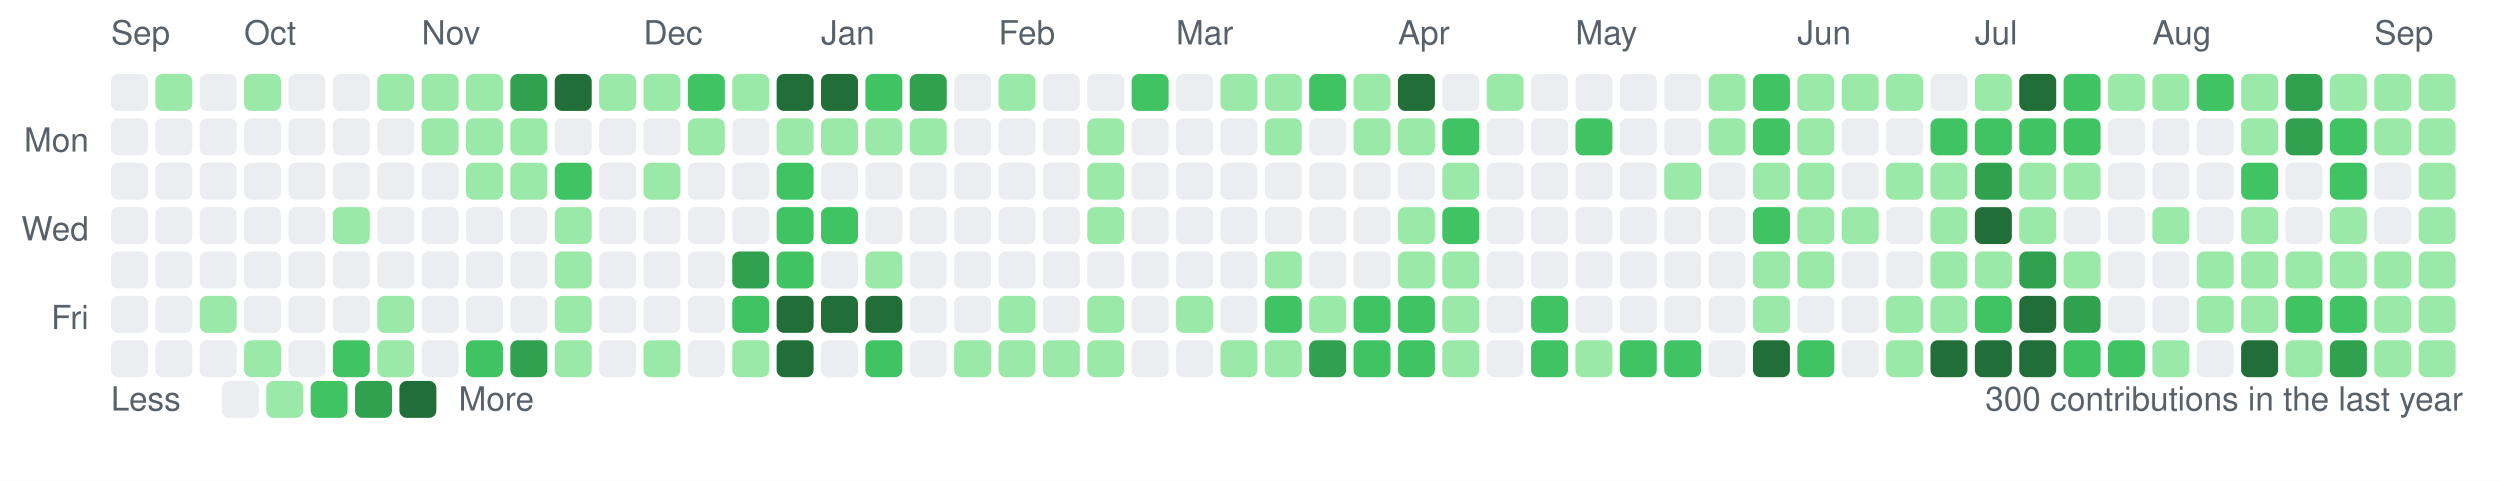
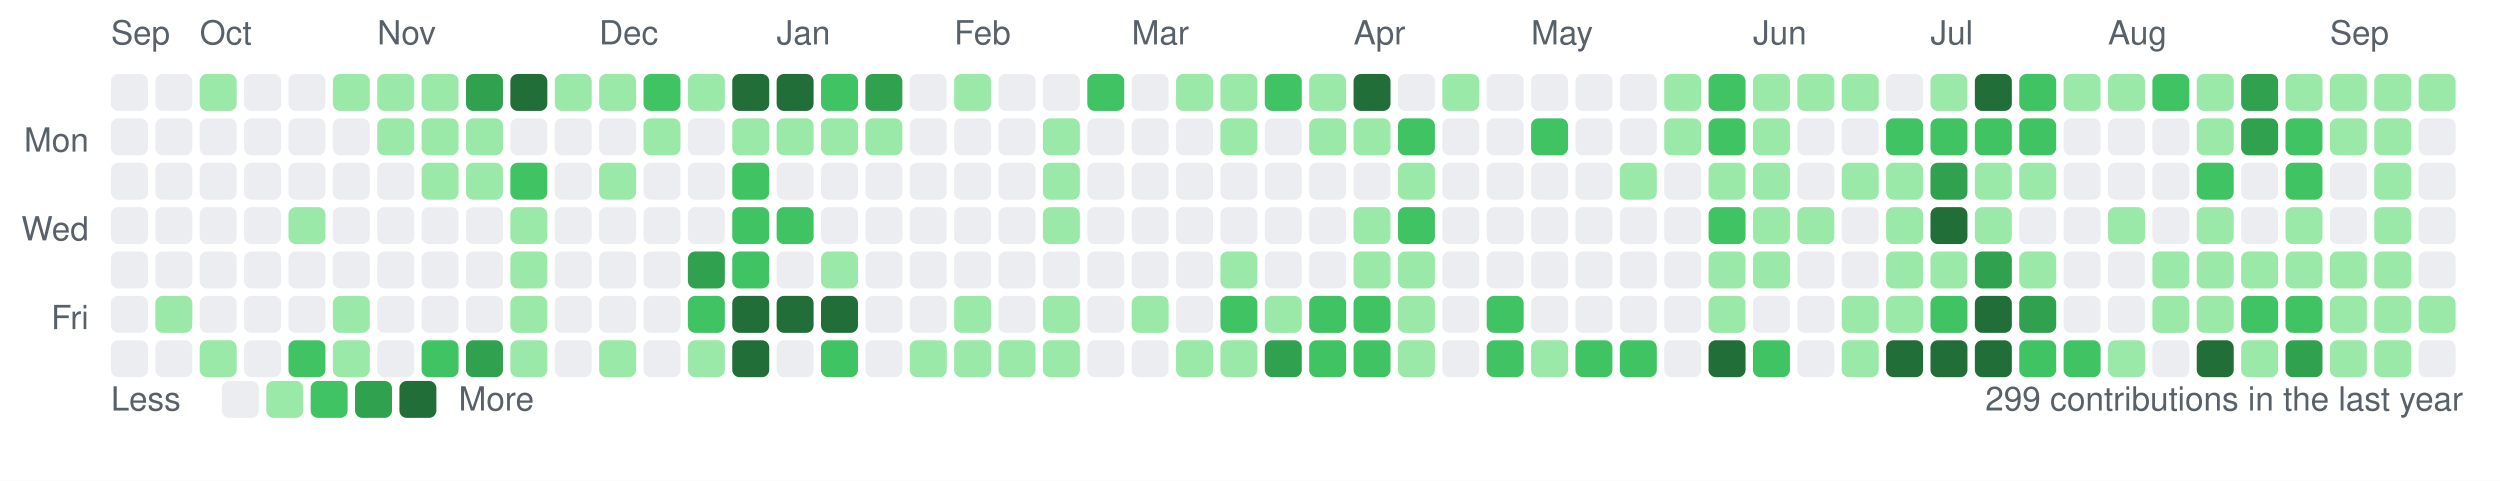
<svg xmlns="http://www.w3.org/2000/svg" width="676" height="130" viewBox="0 0 676 130" role="img" aria-label="cgycorey contribution graph">
  <rect width="676" height="130" fill="#ffffff" />
  <text x="24" y="41" font-size="9" text-anchor="end" fill="#586069" font-family="-apple-system,BlinkMacSystemFont,Segoe UI,Helvetica,Arial,sans-serif">Mon</text>
  <text x="24" y="65" font-size="9" text-anchor="end" fill="#586069" font-family="-apple-system,BlinkMacSystemFont,Segoe UI,Helvetica,Arial,sans-serif">Wed</text>
  <text x="24" y="89" font-size="9" text-anchor="end" fill="#586069" font-family="-apple-system,BlinkMacSystemFont,Segoe UI,Helvetica,Arial,sans-serif">Fri</text>
  <rect x="30" y="20" width="10" height="10" rx="2" fill="#ebedf0" />
  <rect x="30" y="32" width="10" height="10" rx="2" fill="#ebedf0" />
  <rect x="30" y="44" width="10" height="10" rx="2" fill="#ebedf0" />
  <rect x="30" y="56" width="10" height="10" rx="2" fill="#ebedf0" />
  <rect x="30" y="68" width="10" height="10" rx="2" fill="#ebedf0" />
  <rect x="30" y="80" width="10" height="10" rx="2" fill="#ebedf0" />
  <rect x="30" y="92" width="10" height="10" rx="2" fill="#ebedf0" />
-   <rect x="42" y="20" width="10" height="10" rx="2" fill="#9be9a8" />
+   <rect x="42" y="20" width="10" height="10" rx="2" fill="#ebedf0" />
  <rect x="42" y="32" width="10" height="10" rx="2" fill="#ebedf0" />
  <rect x="42" y="44" width="10" height="10" rx="2" fill="#ebedf0" />
  <rect x="42" y="56" width="10" height="10" rx="2" fill="#ebedf0" />
  <rect x="42" y="68" width="10" height="10" rx="2" fill="#ebedf0" />
-   <rect x="42" y="80" width="10" height="10" rx="2" fill="#ebedf0" />
+   <rect x="42" y="80" width="10" height="10" rx="2" fill="#9be9a8" />
  <rect x="42" y="92" width="10" height="10" rx="2" fill="#ebedf0" />
-   <rect x="54" y="20" width="10" height="10" rx="2" fill="#ebedf0" />
+   <rect x="54" y="20" width="10" height="10" rx="2" fill="#9be9a8" />
  <rect x="54" y="32" width="10" height="10" rx="2" fill="#ebedf0" />
  <rect x="54" y="44" width="10" height="10" rx="2" fill="#ebedf0" />
  <rect x="54" y="56" width="10" height="10" rx="2" fill="#ebedf0" />
  <rect x="54" y="68" width="10" height="10" rx="2" fill="#ebedf0" />
-   <rect x="54" y="80" width="10" height="10" rx="2" fill="#9be9a8" />
-   <rect x="54" y="92" width="10" height="10" rx="2" fill="#ebedf0" />
-   <rect x="66" y="20" width="10" height="10" rx="2" fill="#9be9a8" />
+   <rect x="54" y="80" width="10" height="10" rx="2" fill="#ebedf0" />
+   <rect x="54" y="92" width="10" height="10" rx="2" fill="#9be9a8" />
+   <rect x="66" y="20" width="10" height="10" rx="2" fill="#ebedf0" />
  <rect x="66" y="32" width="10" height="10" rx="2" fill="#ebedf0" />
  <rect x="66" y="44" width="10" height="10" rx="2" fill="#ebedf0" />
  <rect x="66" y="56" width="10" height="10" rx="2" fill="#ebedf0" />
  <rect x="66" y="68" width="10" height="10" rx="2" fill="#ebedf0" />
  <rect x="66" y="80" width="10" height="10" rx="2" fill="#ebedf0" />
-   <rect x="66" y="92" width="10" height="10" rx="2" fill="#9be9a8" />
+   <rect x="66" y="92" width="10" height="10" rx="2" fill="#ebedf0" />
  <rect x="78" y="20" width="10" height="10" rx="2" fill="#ebedf0" />
  <rect x="78" y="32" width="10" height="10" rx="2" fill="#ebedf0" />
  <rect x="78" y="44" width="10" height="10" rx="2" fill="#ebedf0" />
-   <rect x="78" y="56" width="10" height="10" rx="2" fill="#ebedf0" />
+   <rect x="78" y="56" width="10" height="10" rx="2" fill="#9be9a8" />
  <rect x="78" y="68" width="10" height="10" rx="2" fill="#ebedf0" />
  <rect x="78" y="80" width="10" height="10" rx="2" fill="#ebedf0" />
-   <rect x="78" y="92" width="10" height="10" rx="2" fill="#ebedf0" />
-   <rect x="90" y="20" width="10" height="10" rx="2" fill="#ebedf0" />
+   <rect x="78" y="92" width="10" height="10" rx="2" fill="#40c463" />
+   <rect x="90" y="20" width="10" height="10" rx="2" fill="#9be9a8" />
  <rect x="90" y="32" width="10" height="10" rx="2" fill="#ebedf0" />
  <rect x="90" y="44" width="10" height="10" rx="2" fill="#ebedf0" />
-   <rect x="90" y="56" width="10" height="10" rx="2" fill="#9be9a8" />
+   <rect x="90" y="56" width="10" height="10" rx="2" fill="#ebedf0" />
  <rect x="90" y="68" width="10" height="10" rx="2" fill="#ebedf0" />
-   <rect x="90" y="80" width="10" height="10" rx="2" fill="#ebedf0" />
-   <rect x="90" y="92" width="10" height="10" rx="2" fill="#40c463" />
+   <rect x="90" y="80" width="10" height="10" rx="2" fill="#9be9a8" />
+   <rect x="90" y="92" width="10" height="10" rx="2" fill="#9be9a8" />
  <rect x="102" y="20" width="10" height="10" rx="2" fill="#9be9a8" />
-   <rect x="102" y="32" width="10" height="10" rx="2" fill="#ebedf0" />
+   <rect x="102" y="32" width="10" height="10" rx="2" fill="#9be9a8" />
  <rect x="102" y="44" width="10" height="10" rx="2" fill="#ebedf0" />
  <rect x="102" y="56" width="10" height="10" rx="2" fill="#ebedf0" />
  <rect x="102" y="68" width="10" height="10" rx="2" fill="#ebedf0" />
-   <rect x="102" y="80" width="10" height="10" rx="2" fill="#9be9a8" />
-   <rect x="102" y="92" width="10" height="10" rx="2" fill="#9be9a8" />
+   <rect x="102" y="80" width="10" height="10" rx="2" fill="#ebedf0" />
+   <rect x="102" y="92" width="10" height="10" rx="2" fill="#ebedf0" />
  <rect x="114" y="20" width="10" height="10" rx="2" fill="#9be9a8" />
  <rect x="114" y="32" width="10" height="10" rx="2" fill="#9be9a8" />
-   <rect x="114" y="44" width="10" height="10" rx="2" fill="#ebedf0" />
+   <rect x="114" y="44" width="10" height="10" rx="2" fill="#9be9a8" />
  <rect x="114" y="56" width="10" height="10" rx="2" fill="#ebedf0" />
  <rect x="114" y="68" width="10" height="10" rx="2" fill="#ebedf0" />
  <rect x="114" y="80" width="10" height="10" rx="2" fill="#ebedf0" />
-   <rect x="114" y="92" width="10" height="10" rx="2" fill="#ebedf0" />
-   <rect x="126" y="20" width="10" height="10" rx="2" fill="#9be9a8" />
+   <rect x="114" y="92" width="10" height="10" rx="2" fill="#40c463" />
+   <rect x="126" y="20" width="10" height="10" rx="2" fill="#30a14e" />
  <rect x="126" y="32" width="10" height="10" rx="2" fill="#9be9a8" />
  <rect x="126" y="44" width="10" height="10" rx="2" fill="#9be9a8" />
  <rect x="126" y="56" width="10" height="10" rx="2" fill="#ebedf0" />
  <rect x="126" y="68" width="10" height="10" rx="2" fill="#ebedf0" />
  <rect x="126" y="80" width="10" height="10" rx="2" fill="#ebedf0" />
-   <rect x="126" y="92" width="10" height="10" rx="2" fill="#40c463" />
-   <rect x="138" y="20" width="10" height="10" rx="2" fill="#30a14e" />
-   <rect x="138" y="32" width="10" height="10" rx="2" fill="#9be9a8" />
-   <rect x="138" y="44" width="10" height="10" rx="2" fill="#9be9a8" />
-   <rect x="138" y="56" width="10" height="10" rx="2" fill="#ebedf0" />
-   <rect x="138" y="68" width="10" height="10" rx="2" fill="#ebedf0" />
-   <rect x="138" y="80" width="10" height="10" rx="2" fill="#ebedf0" />
-   <rect x="138" y="92" width="10" height="10" rx="2" fill="#30a14e" />
-   <rect x="150" y="20" width="10" height="10" rx="2" fill="#216e39" />
+   <rect x="126" y="92" width="10" height="10" rx="2" fill="#30a14e" />
+   <rect x="138" y="20" width="10" height="10" rx="2" fill="#216e39" />
+   <rect x="138" y="32" width="10" height="10" rx="2" fill="#ebedf0" />
+   <rect x="138" y="44" width="10" height="10" rx="2" fill="#40c463" />
+   <rect x="138" y="56" width="10" height="10" rx="2" fill="#9be9a8" />
+   <rect x="138" y="68" width="10" height="10" rx="2" fill="#9be9a8" />
+   <rect x="138" y="80" width="10" height="10" rx="2" fill="#9be9a8" />
+   <rect x="138" y="92" width="10" height="10" rx="2" fill="#9be9a8" />
+   <rect x="150" y="20" width="10" height="10" rx="2" fill="#9be9a8" />
  <rect x="150" y="32" width="10" height="10" rx="2" fill="#ebedf0" />
-   <rect x="150" y="44" width="10" height="10" rx="2" fill="#40c463" />
-   <rect x="150" y="56" width="10" height="10" rx="2" fill="#9be9a8" />
-   <rect x="150" y="68" width="10" height="10" rx="2" fill="#9be9a8" />
-   <rect x="150" y="80" width="10" height="10" rx="2" fill="#9be9a8" />
-   <rect x="150" y="92" width="10" height="10" rx="2" fill="#9be9a8" />
+   <rect x="150" y="44" width="10" height="10" rx="2" fill="#ebedf0" />
+   <rect x="150" y="56" width="10" height="10" rx="2" fill="#ebedf0" />
+   <rect x="150" y="68" width="10" height="10" rx="2" fill="#ebedf0" />
+   <rect x="150" y="80" width="10" height="10" rx="2" fill="#ebedf0" />
+   <rect x="150" y="92" width="10" height="10" rx="2" fill="#ebedf0" />
  <rect x="162" y="20" width="10" height="10" rx="2" fill="#9be9a8" />
  <rect x="162" y="32" width="10" height="10" rx="2" fill="#ebedf0" />
-   <rect x="162" y="44" width="10" height="10" rx="2" fill="#ebedf0" />
+   <rect x="162" y="44" width="10" height="10" rx="2" fill="#9be9a8" />
  <rect x="162" y="56" width="10" height="10" rx="2" fill="#ebedf0" />
  <rect x="162" y="68" width="10" height="10" rx="2" fill="#ebedf0" />
  <rect x="162" y="80" width="10" height="10" rx="2" fill="#ebedf0" />
-   <rect x="162" y="92" width="10" height="10" rx="2" fill="#ebedf0" />
-   <rect x="174" y="20" width="10" height="10" rx="2" fill="#9be9a8" />
-   <rect x="174" y="32" width="10" height="10" rx="2" fill="#ebedf0" />
-   <rect x="174" y="44" width="10" height="10" rx="2" fill="#9be9a8" />
+   <rect x="162" y="92" width="10" height="10" rx="2" fill="#9be9a8" />
+   <rect x="174" y="20" width="10" height="10" rx="2" fill="#40c463" />
+   <rect x="174" y="32" width="10" height="10" rx="2" fill="#9be9a8" />
+   <rect x="174" y="44" width="10" height="10" rx="2" fill="#ebedf0" />
  <rect x="174" y="56" width="10" height="10" rx="2" fill="#ebedf0" />
  <rect x="174" y="68" width="10" height="10" rx="2" fill="#ebedf0" />
  <rect x="174" y="80" width="10" height="10" rx="2" fill="#ebedf0" />
-   <rect x="174" y="92" width="10" height="10" rx="2" fill="#9be9a8" />
-   <rect x="186" y="20" width="10" height="10" rx="2" fill="#40c463" />
-   <rect x="186" y="32" width="10" height="10" rx="2" fill="#9be9a8" />
+   <rect x="174" y="92" width="10" height="10" rx="2" fill="#ebedf0" />
+   <rect x="186" y="20" width="10" height="10" rx="2" fill="#9be9a8" />
+   <rect x="186" y="32" width="10" height="10" rx="2" fill="#ebedf0" />
  <rect x="186" y="44" width="10" height="10" rx="2" fill="#ebedf0" />
  <rect x="186" y="56" width="10" height="10" rx="2" fill="#ebedf0" />
-   <rect x="186" y="68" width="10" height="10" rx="2" fill="#ebedf0" />
-   <rect x="186" y="80" width="10" height="10" rx="2" fill="#ebedf0" />
-   <rect x="186" y="92" width="10" height="10" rx="2" fill="#ebedf0" />
-   <rect x="198" y="20" width="10" height="10" rx="2" fill="#9be9a8" />
-   <rect x="198" y="32" width="10" height="10" rx="2" fill="#ebedf0" />
-   <rect x="198" y="44" width="10" height="10" rx="2" fill="#ebedf0" />
-   <rect x="198" y="56" width="10" height="10" rx="2" fill="#ebedf0" />
-   <rect x="198" y="68" width="10" height="10" rx="2" fill="#30a14e" />
-   <rect x="198" y="80" width="10" height="10" rx="2" fill="#40c463" />
-   <rect x="198" y="92" width="10" height="10" rx="2" fill="#9be9a8" />
+   <rect x="186" y="68" width="10" height="10" rx="2" fill="#30a14e" />
+   <rect x="186" y="80" width="10" height="10" rx="2" fill="#40c463" />
+   <rect x="186" y="92" width="10" height="10" rx="2" fill="#9be9a8" />
+   <rect x="198" y="20" width="10" height="10" rx="2" fill="#216e39" />
+   <rect x="198" y="32" width="10" height="10" rx="2" fill="#9be9a8" />
+   <rect x="198" y="44" width="10" height="10" rx="2" fill="#40c463" />
+   <rect x="198" y="56" width="10" height="10" rx="2" fill="#40c463" />
+   <rect x="198" y="68" width="10" height="10" rx="2" fill="#40c463" />
+   <rect x="198" y="80" width="10" height="10" rx="2" fill="#216e39" />
+   <rect x="198" y="92" width="10" height="10" rx="2" fill="#216e39" />
  <rect x="210" y="20" width="10" height="10" rx="2" fill="#216e39" />
  <rect x="210" y="32" width="10" height="10" rx="2" fill="#9be9a8" />
-   <rect x="210" y="44" width="10" height="10" rx="2" fill="#40c463" />
+   <rect x="210" y="44" width="10" height="10" rx="2" fill="#ebedf0" />
  <rect x="210" y="56" width="10" height="10" rx="2" fill="#40c463" />
-   <rect x="210" y="68" width="10" height="10" rx="2" fill="#40c463" />
+   <rect x="210" y="68" width="10" height="10" rx="2" fill="#ebedf0" />
  <rect x="210" y="80" width="10" height="10" rx="2" fill="#216e39" />
-   <rect x="210" y="92" width="10" height="10" rx="2" fill="#216e39" />
-   <rect x="222" y="20" width="10" height="10" rx="2" fill="#216e39" />
+   <rect x="210" y="92" width="10" height="10" rx="2" fill="#ebedf0" />
+   <rect x="222" y="20" width="10" height="10" rx="2" fill="#40c463" />
  <rect x="222" y="32" width="10" height="10" rx="2" fill="#9be9a8" />
  <rect x="222" y="44" width="10" height="10" rx="2" fill="#ebedf0" />
-   <rect x="222" y="56" width="10" height="10" rx="2" fill="#40c463" />
-   <rect x="222" y="68" width="10" height="10" rx="2" fill="#ebedf0" />
+   <rect x="222" y="56" width="10" height="10" rx="2" fill="#ebedf0" />
+   <rect x="222" y="68" width="10" height="10" rx="2" fill="#9be9a8" />
  <rect x="222" y="80" width="10" height="10" rx="2" fill="#216e39" />
-   <rect x="222" y="92" width="10" height="10" rx="2" fill="#ebedf0" />
-   <rect x="234" y="20" width="10" height="10" rx="2" fill="#40c463" />
+   <rect x="222" y="92" width="10" height="10" rx="2" fill="#40c463" />
+   <rect x="234" y="20" width="10" height="10" rx="2" fill="#30a14e" />
  <rect x="234" y="32" width="10" height="10" rx="2" fill="#9be9a8" />
  <rect x="234" y="44" width="10" height="10" rx="2" fill="#ebedf0" />
  <rect x="234" y="56" width="10" height="10" rx="2" fill="#ebedf0" />
-   <rect x="234" y="68" width="10" height="10" rx="2" fill="#9be9a8" />
-   <rect x="234" y="80" width="10" height="10" rx="2" fill="#216e39" />
-   <rect x="234" y="92" width="10" height="10" rx="2" fill="#40c463" />
-   <rect x="246" y="20" width="10" height="10" rx="2" fill="#30a14e" />
-   <rect x="246" y="32" width="10" height="10" rx="2" fill="#9be9a8" />
+   <rect x="234" y="68" width="10" height="10" rx="2" fill="#ebedf0" />
+   <rect x="234" y="80" width="10" height="10" rx="2" fill="#ebedf0" />
+   <rect x="234" y="92" width="10" height="10" rx="2" fill="#ebedf0" />
+   <rect x="246" y="20" width="10" height="10" rx="2" fill="#ebedf0" />
+   <rect x="246" y="32" width="10" height="10" rx="2" fill="#ebedf0" />
  <rect x="246" y="44" width="10" height="10" rx="2" fill="#ebedf0" />
  <rect x="246" y="56" width="10" height="10" rx="2" fill="#ebedf0" />
  <rect x="246" y="68" width="10" height="10" rx="2" fill="#ebedf0" />
  <rect x="246" y="80" width="10" height="10" rx="2" fill="#ebedf0" />
-   <rect x="246" y="92" width="10" height="10" rx="2" fill="#ebedf0" />
-   <rect x="258" y="20" width="10" height="10" rx="2" fill="#ebedf0" />
+   <rect x="246" y="92" width="10" height="10" rx="2" fill="#9be9a8" />
+   <rect x="258" y="20" width="10" height="10" rx="2" fill="#9be9a8" />
  <rect x="258" y="32" width="10" height="10" rx="2" fill="#ebedf0" />
  <rect x="258" y="44" width="10" height="10" rx="2" fill="#ebedf0" />
  <rect x="258" y="56" width="10" height="10" rx="2" fill="#ebedf0" />
  <rect x="258" y="68" width="10" height="10" rx="2" fill="#ebedf0" />
-   <rect x="258" y="80" width="10" height="10" rx="2" fill="#ebedf0" />
+   <rect x="258" y="80" width="10" height="10" rx="2" fill="#9be9a8" />
  <rect x="258" y="92" width="10" height="10" rx="2" fill="#9be9a8" />
-   <rect x="270" y="20" width="10" height="10" rx="2" fill="#9be9a8" />
+   <rect x="270" y="20" width="10" height="10" rx="2" fill="#ebedf0" />
  <rect x="270" y="32" width="10" height="10" rx="2" fill="#ebedf0" />
  <rect x="270" y="44" width="10" height="10" rx="2" fill="#ebedf0" />
  <rect x="270" y="56" width="10" height="10" rx="2" fill="#ebedf0" />
  <rect x="270" y="68" width="10" height="10" rx="2" fill="#ebedf0" />
-   <rect x="270" y="80" width="10" height="10" rx="2" fill="#9be9a8" />
+   <rect x="270" y="80" width="10" height="10" rx="2" fill="#ebedf0" />
  <rect x="270" y="92" width="10" height="10" rx="2" fill="#9be9a8" />
  <rect x="282" y="20" width="10" height="10" rx="2" fill="#ebedf0" />
-   <rect x="282" y="32" width="10" height="10" rx="2" fill="#ebedf0" />
-   <rect x="282" y="44" width="10" height="10" rx="2" fill="#ebedf0" />
-   <rect x="282" y="56" width="10" height="10" rx="2" fill="#ebedf0" />
+   <rect x="282" y="32" width="10" height="10" rx="2" fill="#9be9a8" />
+   <rect x="282" y="44" width="10" height="10" rx="2" fill="#9be9a8" />
+   <rect x="282" y="56" width="10" height="10" rx="2" fill="#9be9a8" />
  <rect x="282" y="68" width="10" height="10" rx="2" fill="#ebedf0" />
-   <rect x="282" y="80" width="10" height="10" rx="2" fill="#ebedf0" />
+   <rect x="282" y="80" width="10" height="10" rx="2" fill="#9be9a8" />
  <rect x="282" y="92" width="10" height="10" rx="2" fill="#9be9a8" />
-   <rect x="294" y="20" width="10" height="10" rx="2" fill="#ebedf0" />
-   <rect x="294" y="32" width="10" height="10" rx="2" fill="#9be9a8" />
-   <rect x="294" y="44" width="10" height="10" rx="2" fill="#9be9a8" />
-   <rect x="294" y="56" width="10" height="10" rx="2" fill="#9be9a8" />
+   <rect x="294" y="20" width="10" height="10" rx="2" fill="#40c463" />
+   <rect x="294" y="32" width="10" height="10" rx="2" fill="#ebedf0" />
+   <rect x="294" y="44" width="10" height="10" rx="2" fill="#ebedf0" />
+   <rect x="294" y="56" width="10" height="10" rx="2" fill="#ebedf0" />
  <rect x="294" y="68" width="10" height="10" rx="2" fill="#ebedf0" />
-   <rect x="294" y="80" width="10" height="10" rx="2" fill="#9be9a8" />
-   <rect x="294" y="92" width="10" height="10" rx="2" fill="#9be9a8" />
-   <rect x="306" y="20" width="10" height="10" rx="2" fill="#40c463" />
+   <rect x="294" y="80" width="10" height="10" rx="2" fill="#ebedf0" />
+   <rect x="294" y="92" width="10" height="10" rx="2" fill="#ebedf0" />
+   <rect x="306" y="20" width="10" height="10" rx="2" fill="#ebedf0" />
  <rect x="306" y="32" width="10" height="10" rx="2" fill="#ebedf0" />
  <rect x="306" y="44" width="10" height="10" rx="2" fill="#ebedf0" />
  <rect x="306" y="56" width="10" height="10" rx="2" fill="#ebedf0" />
  <rect x="306" y="68" width="10" height="10" rx="2" fill="#ebedf0" />
-   <rect x="306" y="80" width="10" height="10" rx="2" fill="#ebedf0" />
+   <rect x="306" y="80" width="10" height="10" rx="2" fill="#9be9a8" />
  <rect x="306" y="92" width="10" height="10" rx="2" fill="#ebedf0" />
-   <rect x="318" y="20" width="10" height="10" rx="2" fill="#ebedf0" />
+   <rect x="318" y="20" width="10" height="10" rx="2" fill="#9be9a8" />
  <rect x="318" y="32" width="10" height="10" rx="2" fill="#ebedf0" />
  <rect x="318" y="44" width="10" height="10" rx="2" fill="#ebedf0" />
  <rect x="318" y="56" width="10" height="10" rx="2" fill="#ebedf0" />
  <rect x="318" y="68" width="10" height="10" rx="2" fill="#ebedf0" />
-   <rect x="318" y="80" width="10" height="10" rx="2" fill="#9be9a8" />
-   <rect x="318" y="92" width="10" height="10" rx="2" fill="#ebedf0" />
+   <rect x="318" y="80" width="10" height="10" rx="2" fill="#ebedf0" />
+   <rect x="318" y="92" width="10" height="10" rx="2" fill="#9be9a8" />
  <rect x="330" y="20" width="10" height="10" rx="2" fill="#9be9a8" />
-   <rect x="330" y="32" width="10" height="10" rx="2" fill="#ebedf0" />
+   <rect x="330" y="32" width="10" height="10" rx="2" fill="#9be9a8" />
  <rect x="330" y="44" width="10" height="10" rx="2" fill="#ebedf0" />
  <rect x="330" y="56" width="10" height="10" rx="2" fill="#ebedf0" />
-   <rect x="330" y="68" width="10" height="10" rx="2" fill="#ebedf0" />
-   <rect x="330" y="80" width="10" height="10" rx="2" fill="#ebedf0" />
+   <rect x="330" y="68" width="10" height="10" rx="2" fill="#9be9a8" />
+   <rect x="330" y="80" width="10" height="10" rx="2" fill="#40c463" />
  <rect x="330" y="92" width="10" height="10" rx="2" fill="#9be9a8" />
-   <rect x="342" y="20" width="10" height="10" rx="2" fill="#9be9a8" />
-   <rect x="342" y="32" width="10" height="10" rx="2" fill="#9be9a8" />
+   <rect x="342" y="20" width="10" height="10" rx="2" fill="#40c463" />
+   <rect x="342" y="32" width="10" height="10" rx="2" fill="#ebedf0" />
  <rect x="342" y="44" width="10" height="10" rx="2" fill="#ebedf0" />
  <rect x="342" y="56" width="10" height="10" rx="2" fill="#ebedf0" />
-   <rect x="342" y="68" width="10" height="10" rx="2" fill="#9be9a8" />
-   <rect x="342" y="80" width="10" height="10" rx="2" fill="#40c463" />
-   <rect x="342" y="92" width="10" height="10" rx="2" fill="#9be9a8" />
-   <rect x="354" y="20" width="10" height="10" rx="2" fill="#40c463" />
-   <rect x="354" y="32" width="10" height="10" rx="2" fill="#ebedf0" />
+   <rect x="342" y="68" width="10" height="10" rx="2" fill="#ebedf0" />
+   <rect x="342" y="80" width="10" height="10" rx="2" fill="#9be9a8" />
+   <rect x="342" y="92" width="10" height="10" rx="2" fill="#30a14e" />
+   <rect x="354" y="20" width="10" height="10" rx="2" fill="#9be9a8" />
+   <rect x="354" y="32" width="10" height="10" rx="2" fill="#9be9a8" />
  <rect x="354" y="44" width="10" height="10" rx="2" fill="#ebedf0" />
  <rect x="354" y="56" width="10" height="10" rx="2" fill="#ebedf0" />
  <rect x="354" y="68" width="10" height="10" rx="2" fill="#ebedf0" />
-   <rect x="354" y="80" width="10" height="10" rx="2" fill="#9be9a8" />
-   <rect x="354" y="92" width="10" height="10" rx="2" fill="#30a14e" />
-   <rect x="366" y="20" width="10" height="10" rx="2" fill="#9be9a8" />
+   <rect x="354" y="80" width="10" height="10" rx="2" fill="#40c463" />
+   <rect x="354" y="92" width="10" height="10" rx="2" fill="#40c463" />
+   <rect x="366" y="20" width="10" height="10" rx="2" fill="#216e39" />
  <rect x="366" y="32" width="10" height="10" rx="2" fill="#9be9a8" />
  <rect x="366" y="44" width="10" height="10" rx="2" fill="#ebedf0" />
-   <rect x="366" y="56" width="10" height="10" rx="2" fill="#ebedf0" />
-   <rect x="366" y="68" width="10" height="10" rx="2" fill="#ebedf0" />
+   <rect x="366" y="56" width="10" height="10" rx="2" fill="#9be9a8" />
+   <rect x="366" y="68" width="10" height="10" rx="2" fill="#9be9a8" />
  <rect x="366" y="80" width="10" height="10" rx="2" fill="#40c463" />
  <rect x="366" y="92" width="10" height="10" rx="2" fill="#40c463" />
-   <rect x="378" y="20" width="10" height="10" rx="2" fill="#216e39" />
-   <rect x="378" y="32" width="10" height="10" rx="2" fill="#9be9a8" />
-   <rect x="378" y="44" width="10" height="10" rx="2" fill="#ebedf0" />
-   <rect x="378" y="56" width="10" height="10" rx="2" fill="#9be9a8" />
+   <rect x="378" y="20" width="10" height="10" rx="2" fill="#ebedf0" />
+   <rect x="378" y="32" width="10" height="10" rx="2" fill="#40c463" />
+   <rect x="378" y="44" width="10" height="10" rx="2" fill="#9be9a8" />
+   <rect x="378" y="56" width="10" height="10" rx="2" fill="#40c463" />
  <rect x="378" y="68" width="10" height="10" rx="2" fill="#9be9a8" />
-   <rect x="378" y="80" width="10" height="10" rx="2" fill="#40c463" />
-   <rect x="378" y="92" width="10" height="10" rx="2" fill="#40c463" />
-   <rect x="390" y="20" width="10" height="10" rx="2" fill="#ebedf0" />
-   <rect x="390" y="32" width="10" height="10" rx="2" fill="#40c463" />
-   <rect x="390" y="44" width="10" height="10" rx="2" fill="#9be9a8" />
-   <rect x="390" y="56" width="10" height="10" rx="2" fill="#40c463" />
-   <rect x="390" y="68" width="10" height="10" rx="2" fill="#9be9a8" />
-   <rect x="390" y="80" width="10" height="10" rx="2" fill="#9be9a8" />
-   <rect x="390" y="92" width="10" height="10" rx="2" fill="#9be9a8" />
-   <rect x="402" y="20" width="10" height="10" rx="2" fill="#9be9a8" />
+   <rect x="378" y="80" width="10" height="10" rx="2" fill="#9be9a8" />
+   <rect x="378" y="92" width="10" height="10" rx="2" fill="#9be9a8" />
+   <rect x="390" y="20" width="10" height="10" rx="2" fill="#9be9a8" />
+   <rect x="390" y="32" width="10" height="10" rx="2" fill="#ebedf0" />
+   <rect x="390" y="44" width="10" height="10" rx="2" fill="#ebedf0" />
+   <rect x="390" y="56" width="10" height="10" rx="2" fill="#ebedf0" />
+   <rect x="390" y="68" width="10" height="10" rx="2" fill="#ebedf0" />
+   <rect x="390" y="80" width="10" height="10" rx="2" fill="#ebedf0" />
+   <rect x="390" y="92" width="10" height="10" rx="2" fill="#ebedf0" />
+   <rect x="402" y="20" width="10" height="10" rx="2" fill="#ebedf0" />
  <rect x="402" y="32" width="10" height="10" rx="2" fill="#ebedf0" />
  <rect x="402" y="44" width="10" height="10" rx="2" fill="#ebedf0" />
  <rect x="402" y="56" width="10" height="10" rx="2" fill="#ebedf0" />
  <rect x="402" y="68" width="10" height="10" rx="2" fill="#ebedf0" />
-   <rect x="402" y="80" width="10" height="10" rx="2" fill="#ebedf0" />
-   <rect x="402" y="92" width="10" height="10" rx="2" fill="#ebedf0" />
+   <rect x="402" y="80" width="10" height="10" rx="2" fill="#40c463" />
+   <rect x="402" y="92" width="10" height="10" rx="2" fill="#40c463" />
  <rect x="414" y="20" width="10" height="10" rx="2" fill="#ebedf0" />
-   <rect x="414" y="32" width="10" height="10" rx="2" fill="#ebedf0" />
+   <rect x="414" y="32" width="10" height="10" rx="2" fill="#40c463" />
  <rect x="414" y="44" width="10" height="10" rx="2" fill="#ebedf0" />
  <rect x="414" y="56" width="10" height="10" rx="2" fill="#ebedf0" />
  <rect x="414" y="68" width="10" height="10" rx="2" fill="#ebedf0" />
-   <rect x="414" y="80" width="10" height="10" rx="2" fill="#40c463" />
-   <rect x="414" y="92" width="10" height="10" rx="2" fill="#40c463" />
+   <rect x="414" y="80" width="10" height="10" rx="2" fill="#ebedf0" />
+   <rect x="414" y="92" width="10" height="10" rx="2" fill="#9be9a8" />
  <rect x="426" y="20" width="10" height="10" rx="2" fill="#ebedf0" />
-   <rect x="426" y="32" width="10" height="10" rx="2" fill="#40c463" />
+   <rect x="426" y="32" width="10" height="10" rx="2" fill="#ebedf0" />
  <rect x="426" y="44" width="10" height="10" rx="2" fill="#ebedf0" />
  <rect x="426" y="56" width="10" height="10" rx="2" fill="#ebedf0" />
  <rect x="426" y="68" width="10" height="10" rx="2" fill="#ebedf0" />
  <rect x="426" y="80" width="10" height="10" rx="2" fill="#ebedf0" />
-   <rect x="426" y="92" width="10" height="10" rx="2" fill="#9be9a8" />
+   <rect x="426" y="92" width="10" height="10" rx="2" fill="#40c463" />
  <rect x="438" y="20" width="10" height="10" rx="2" fill="#ebedf0" />
  <rect x="438" y="32" width="10" height="10" rx="2" fill="#ebedf0" />
-   <rect x="438" y="44" width="10" height="10" rx="2" fill="#ebedf0" />
+   <rect x="438" y="44" width="10" height="10" rx="2" fill="#9be9a8" />
  <rect x="438" y="56" width="10" height="10" rx="2" fill="#ebedf0" />
  <rect x="438" y="68" width="10" height="10" rx="2" fill="#ebedf0" />
  <rect x="438" y="80" width="10" height="10" rx="2" fill="#ebedf0" />
  <rect x="438" y="92" width="10" height="10" rx="2" fill="#40c463" />
-   <rect x="450" y="20" width="10" height="10" rx="2" fill="#ebedf0" />
-   <rect x="450" y="32" width="10" height="10" rx="2" fill="#ebedf0" />
-   <rect x="450" y="44" width="10" height="10" rx="2" fill="#9be9a8" />
+   <rect x="450" y="20" width="10" height="10" rx="2" fill="#9be9a8" />
+   <rect x="450" y="32" width="10" height="10" rx="2" fill="#9be9a8" />
+   <rect x="450" y="44" width="10" height="10" rx="2" fill="#ebedf0" />
  <rect x="450" y="56" width="10" height="10" rx="2" fill="#ebedf0" />
  <rect x="450" y="68" width="10" height="10" rx="2" fill="#ebedf0" />
  <rect x="450" y="80" width="10" height="10" rx="2" fill="#ebedf0" />
-   <rect x="450" y="92" width="10" height="10" rx="2" fill="#40c463" />
-   <rect x="462" y="20" width="10" height="10" rx="2" fill="#9be9a8" />
-   <rect x="462" y="32" width="10" height="10" rx="2" fill="#9be9a8" />
-   <rect x="462" y="44" width="10" height="10" rx="2" fill="#ebedf0" />
-   <rect x="462" y="56" width="10" height="10" rx="2" fill="#ebedf0" />
-   <rect x="462" y="68" width="10" height="10" rx="2" fill="#ebedf0" />
-   <rect x="462" y="80" width="10" height="10" rx="2" fill="#ebedf0" />
-   <rect x="462" y="92" width="10" height="10" rx="2" fill="#ebedf0" />
-   <rect x="474" y="20" width="10" height="10" rx="2" fill="#40c463" />
-   <rect x="474" y="32" width="10" height="10" rx="2" fill="#40c463" />
+   <rect x="450" y="92" width="10" height="10" rx="2" fill="#ebedf0" />
+   <rect x="462" y="20" width="10" height="10" rx="2" fill="#40c463" />
+   <rect x="462" y="32" width="10" height="10" rx="2" fill="#40c463" />
+   <rect x="462" y="44" width="10" height="10" rx="2" fill="#9be9a8" />
+   <rect x="462" y="56" width="10" height="10" rx="2" fill="#40c463" />
+   <rect x="462" y="68" width="10" height="10" rx="2" fill="#9be9a8" />
+   <rect x="462" y="80" width="10" height="10" rx="2" fill="#9be9a8" />
+   <rect x="462" y="92" width="10" height="10" rx="2" fill="#216e39" />
+   <rect x="474" y="20" width="10" height="10" rx="2" fill="#9be9a8" />
+   <rect x="474" y="32" width="10" height="10" rx="2" fill="#9be9a8" />
  <rect x="474" y="44" width="10" height="10" rx="2" fill="#9be9a8" />
-   <rect x="474" y="56" width="10" height="10" rx="2" fill="#40c463" />
+   <rect x="474" y="56" width="10" height="10" rx="2" fill="#9be9a8" />
  <rect x="474" y="68" width="10" height="10" rx="2" fill="#9be9a8" />
-   <rect x="474" y="80" width="10" height="10" rx="2" fill="#9be9a8" />
-   <rect x="474" y="92" width="10" height="10" rx="2" fill="#216e39" />
+   <rect x="474" y="80" width="10" height="10" rx="2" fill="#ebedf0" />
+   <rect x="474" y="92" width="10" height="10" rx="2" fill="#40c463" />
  <rect x="486" y="20" width="10" height="10" rx="2" fill="#9be9a8" />
-   <rect x="486" y="32" width="10" height="10" rx="2" fill="#9be9a8" />
-   <rect x="486" y="44" width="10" height="10" rx="2" fill="#9be9a8" />
+   <rect x="486" y="32" width="10" height="10" rx="2" fill="#ebedf0" />
+   <rect x="486" y="44" width="10" height="10" rx="2" fill="#ebedf0" />
  <rect x="486" y="56" width="10" height="10" rx="2" fill="#9be9a8" />
-   <rect x="486" y="68" width="10" height="10" rx="2" fill="#9be9a8" />
+   <rect x="486" y="68" width="10" height="10" rx="2" fill="#ebedf0" />
  <rect x="486" y="80" width="10" height="10" rx="2" fill="#ebedf0" />
-   <rect x="486" y="92" width="10" height="10" rx="2" fill="#40c463" />
+   <rect x="486" y="92" width="10" height="10" rx="2" fill="#ebedf0" />
  <rect x="498" y="20" width="10" height="10" rx="2" fill="#9be9a8" />
  <rect x="498" y="32" width="10" height="10" rx="2" fill="#ebedf0" />
-   <rect x="498" y="44" width="10" height="10" rx="2" fill="#ebedf0" />
-   <rect x="498" y="56" width="10" height="10" rx="2" fill="#9be9a8" />
+   <rect x="498" y="44" width="10" height="10" rx="2" fill="#9be9a8" />
+   <rect x="498" y="56" width="10" height="10" rx="2" fill="#ebedf0" />
  <rect x="498" y="68" width="10" height="10" rx="2" fill="#ebedf0" />
-   <rect x="498" y="80" width="10" height="10" rx="2" fill="#ebedf0" />
-   <rect x="498" y="92" width="10" height="10" rx="2" fill="#ebedf0" />
-   <rect x="510" y="20" width="10" height="10" rx="2" fill="#9be9a8" />
-   <rect x="510" y="32" width="10" height="10" rx="2" fill="#ebedf0" />
+   <rect x="498" y="80" width="10" height="10" rx="2" fill="#9be9a8" />
+   <rect x="498" y="92" width="10" height="10" rx="2" fill="#9be9a8" />
+   <rect x="510" y="20" width="10" height="10" rx="2" fill="#ebedf0" />
+   <rect x="510" y="32" width="10" height="10" rx="2" fill="#40c463" />
  <rect x="510" y="44" width="10" height="10" rx="2" fill="#9be9a8" />
-   <rect x="510" y="56" width="10" height="10" rx="2" fill="#ebedf0" />
-   <rect x="510" y="68" width="10" height="10" rx="2" fill="#ebedf0" />
+   <rect x="510" y="56" width="10" height="10" rx="2" fill="#9be9a8" />
+   <rect x="510" y="68" width="10" height="10" rx="2" fill="#9be9a8" />
  <rect x="510" y="80" width="10" height="10" rx="2" fill="#9be9a8" />
-   <rect x="510" y="92" width="10" height="10" rx="2" fill="#9be9a8" />
-   <rect x="522" y="20" width="10" height="10" rx="2" fill="#ebedf0" />
+   <rect x="510" y="92" width="10" height="10" rx="2" fill="#216e39" />
+   <rect x="522" y="20" width="10" height="10" rx="2" fill="#9be9a8" />
  <rect x="522" y="32" width="10" height="10" rx="2" fill="#40c463" />
-   <rect x="522" y="44" width="10" height="10" rx="2" fill="#9be9a8" />
-   <rect x="522" y="56" width="10" height="10" rx="2" fill="#9be9a8" />
+   <rect x="522" y="44" width="10" height="10" rx="2" fill="#30a14e" />
+   <rect x="522" y="56" width="10" height="10" rx="2" fill="#216e39" />
  <rect x="522" y="68" width="10" height="10" rx="2" fill="#9be9a8" />
-   <rect x="522" y="80" width="10" height="10" rx="2" fill="#9be9a8" />
+   <rect x="522" y="80" width="10" height="10" rx="2" fill="#40c463" />
  <rect x="522" y="92" width="10" height="10" rx="2" fill="#216e39" />
-   <rect x="534" y="20" width="10" height="10" rx="2" fill="#9be9a8" />
+   <rect x="534" y="20" width="10" height="10" rx="2" fill="#216e39" />
  <rect x="534" y="32" width="10" height="10" rx="2" fill="#40c463" />
-   <rect x="534" y="44" width="10" height="10" rx="2" fill="#30a14e" />
-   <rect x="534" y="56" width="10" height="10" rx="2" fill="#216e39" />
-   <rect x="534" y="68" width="10" height="10" rx="2" fill="#9be9a8" />
-   <rect x="534" y="80" width="10" height="10" rx="2" fill="#40c463" />
+   <rect x="534" y="44" width="10" height="10" rx="2" fill="#9be9a8" />
+   <rect x="534" y="56" width="10" height="10" rx="2" fill="#9be9a8" />
+   <rect x="534" y="68" width="10" height="10" rx="2" fill="#30a14e" />
+   <rect x="534" y="80" width="10" height="10" rx="2" fill="#216e39" />
  <rect x="534" y="92" width="10" height="10" rx="2" fill="#216e39" />
-   <rect x="546" y="20" width="10" height="10" rx="2" fill="#216e39" />
+   <rect x="546" y="20" width="10" height="10" rx="2" fill="#40c463" />
  <rect x="546" y="32" width="10" height="10" rx="2" fill="#40c463" />
  <rect x="546" y="44" width="10" height="10" rx="2" fill="#9be9a8" />
-   <rect x="546" y="56" width="10" height="10" rx="2" fill="#9be9a8" />
-   <rect x="546" y="68" width="10" height="10" rx="2" fill="#30a14e" />
-   <rect x="546" y="80" width="10" height="10" rx="2" fill="#216e39" />
-   <rect x="546" y="92" width="10" height="10" rx="2" fill="#216e39" />
-   <rect x="558" y="20" width="10" height="10" rx="2" fill="#40c463" />
-   <rect x="558" y="32" width="10" height="10" rx="2" fill="#40c463" />
-   <rect x="558" y="44" width="10" height="10" rx="2" fill="#9be9a8" />
+   <rect x="546" y="56" width="10" height="10" rx="2" fill="#ebedf0" />
+   <rect x="546" y="68" width="10" height="10" rx="2" fill="#9be9a8" />
+   <rect x="546" y="80" width="10" height="10" rx="2" fill="#30a14e" />
+   <rect x="546" y="92" width="10" height="10" rx="2" fill="#40c463" />
+   <rect x="558" y="20" width="10" height="10" rx="2" fill="#9be9a8" />
+   <rect x="558" y="32" width="10" height="10" rx="2" fill="#ebedf0" />
+   <rect x="558" y="44" width="10" height="10" rx="2" fill="#ebedf0" />
  <rect x="558" y="56" width="10" height="10" rx="2" fill="#ebedf0" />
-   <rect x="558" y="68" width="10" height="10" rx="2" fill="#9be9a8" />
-   <rect x="558" y="80" width="10" height="10" rx="2" fill="#30a14e" />
+   <rect x="558" y="68" width="10" height="10" rx="2" fill="#ebedf0" />
+   <rect x="558" y="80" width="10" height="10" rx="2" fill="#ebedf0" />
  <rect x="558" y="92" width="10" height="10" rx="2" fill="#40c463" />
  <rect x="570" y="20" width="10" height="10" rx="2" fill="#9be9a8" />
  <rect x="570" y="32" width="10" height="10" rx="2" fill="#ebedf0" />
  <rect x="570" y="44" width="10" height="10" rx="2" fill="#ebedf0" />
-   <rect x="570" y="56" width="10" height="10" rx="2" fill="#ebedf0" />
+   <rect x="570" y="56" width="10" height="10" rx="2" fill="#9be9a8" />
  <rect x="570" y="68" width="10" height="10" rx="2" fill="#ebedf0" />
  <rect x="570" y="80" width="10" height="10" rx="2" fill="#ebedf0" />
-   <rect x="570" y="92" width="10" height="10" rx="2" fill="#40c463" />
-   <rect x="582" y="20" width="10" height="10" rx="2" fill="#9be9a8" />
+   <rect x="570" y="92" width="10" height="10" rx="2" fill="#9be9a8" />
+   <rect x="582" y="20" width="10" height="10" rx="2" fill="#40c463" />
  <rect x="582" y="32" width="10" height="10" rx="2" fill="#ebedf0" />
  <rect x="582" y="44" width="10" height="10" rx="2" fill="#ebedf0" />
-   <rect x="582" y="56" width="10" height="10" rx="2" fill="#9be9a8" />
-   <rect x="582" y="68" width="10" height="10" rx="2" fill="#ebedf0" />
-   <rect x="582" y="80" width="10" height="10" rx="2" fill="#ebedf0" />
-   <rect x="582" y="92" width="10" height="10" rx="2" fill="#9be9a8" />
-   <rect x="594" y="20" width="10" height="10" rx="2" fill="#40c463" />
-   <rect x="594" y="32" width="10" height="10" rx="2" fill="#ebedf0" />
-   <rect x="594" y="44" width="10" height="10" rx="2" fill="#ebedf0" />
-   <rect x="594" y="56" width="10" height="10" rx="2" fill="#ebedf0" />
+   <rect x="582" y="56" width="10" height="10" rx="2" fill="#ebedf0" />
+   <rect x="582" y="68" width="10" height="10" rx="2" fill="#9be9a8" />
+   <rect x="582" y="80" width="10" height="10" rx="2" fill="#9be9a8" />
+   <rect x="582" y="92" width="10" height="10" rx="2" fill="#ebedf0" />
+   <rect x="594" y="20" width="10" height="10" rx="2" fill="#9be9a8" />
+   <rect x="594" y="32" width="10" height="10" rx="2" fill="#9be9a8" />
+   <rect x="594" y="44" width="10" height="10" rx="2" fill="#40c463" />
+   <rect x="594" y="56" width="10" height="10" rx="2" fill="#9be9a8" />
  <rect x="594" y="68" width="10" height="10" rx="2" fill="#9be9a8" />
  <rect x="594" y="80" width="10" height="10" rx="2" fill="#9be9a8" />
-   <rect x="594" y="92" width="10" height="10" rx="2" fill="#ebedf0" />
-   <rect x="606" y="20" width="10" height="10" rx="2" fill="#9be9a8" />
-   <rect x="606" y="32" width="10" height="10" rx="2" fill="#9be9a8" />
-   <rect x="606" y="44" width="10" height="10" rx="2" fill="#40c463" />
-   <rect x="606" y="56" width="10" height="10" rx="2" fill="#9be9a8" />
+   <rect x="594" y="92" width="10" height="10" rx="2" fill="#216e39" />
+   <rect x="606" y="20" width="10" height="10" rx="2" fill="#30a14e" />
+   <rect x="606" y="32" width="10" height="10" rx="2" fill="#30a14e" />
+   <rect x="606" y="44" width="10" height="10" rx="2" fill="#ebedf0" />
+   <rect x="606" y="56" width="10" height="10" rx="2" fill="#ebedf0" />
  <rect x="606" y="68" width="10" height="10" rx="2" fill="#9be9a8" />
-   <rect x="606" y="80" width="10" height="10" rx="2" fill="#9be9a8" />
-   <rect x="606" y="92" width="10" height="10" rx="2" fill="#216e39" />
-   <rect x="618" y="20" width="10" height="10" rx="2" fill="#30a14e" />
-   <rect x="618" y="32" width="10" height="10" rx="2" fill="#30a14e" />
-   <rect x="618" y="44" width="10" height="10" rx="2" fill="#ebedf0" />
-   <rect x="618" y="56" width="10" height="10" rx="2" fill="#ebedf0" />
+   <rect x="606" y="80" width="10" height="10" rx="2" fill="#40c463" />
+   <rect x="606" y="92" width="10" height="10" rx="2" fill="#9be9a8" />
+   <rect x="618" y="20" width="10" height="10" rx="2" fill="#9be9a8" />
+   <rect x="618" y="32" width="10" height="10" rx="2" fill="#40c463" />
+   <rect x="618" y="44" width="10" height="10" rx="2" fill="#40c463" />
+   <rect x="618" y="56" width="10" height="10" rx="2" fill="#9be9a8" />
  <rect x="618" y="68" width="10" height="10" rx="2" fill="#9be9a8" />
  <rect x="618" y="80" width="10" height="10" rx="2" fill="#40c463" />
-   <rect x="618" y="92" width="10" height="10" rx="2" fill="#9be9a8" />
+   <rect x="618" y="92" width="10" height="10" rx="2" fill="#30a14e" />
  <rect x="630" y="20" width="10" height="10" rx="2" fill="#9be9a8" />
-   <rect x="630" y="32" width="10" height="10" rx="2" fill="#40c463" />
-   <rect x="630" y="44" width="10" height="10" rx="2" fill="#40c463" />
-   <rect x="630" y="56" width="10" height="10" rx="2" fill="#9be9a8" />
+   <rect x="630" y="32" width="10" height="10" rx="2" fill="#9be9a8" />
+   <rect x="630" y="44" width="10" height="10" rx="2" fill="#ebedf0" />
+   <rect x="630" y="56" width="10" height="10" rx="2" fill="#ebedf0" />
  <rect x="630" y="68" width="10" height="10" rx="2" fill="#9be9a8" />
-   <rect x="630" y="80" width="10" height="10" rx="2" fill="#40c463" />
-   <rect x="630" y="92" width="10" height="10" rx="2" fill="#30a14e" />
+   <rect x="630" y="80" width="10" height="10" rx="2" fill="#9be9a8" />
+   <rect x="630" y="92" width="10" height="10" rx="2" fill="#9be9a8" />
  <rect x="642" y="20" width="10" height="10" rx="2" fill="#9be9a8" />
  <rect x="642" y="32" width="10" height="10" rx="2" fill="#9be9a8" />
-   <rect x="642" y="44" width="10" height="10" rx="2" fill="#ebedf0" />
-   <rect x="642" y="56" width="10" height="10" rx="2" fill="#ebedf0" />
+   <rect x="642" y="44" width="10" height="10" rx="2" fill="#9be9a8" />
+   <rect x="642" y="56" width="10" height="10" rx="2" fill="#9be9a8" />
  <rect x="642" y="68" width="10" height="10" rx="2" fill="#9be9a8" />
  <rect x="642" y="80" width="10" height="10" rx="2" fill="#9be9a8" />
  <rect x="642" y="92" width="10" height="10" rx="2" fill="#9be9a8" />
  <rect x="654" y="20" width="10" height="10" rx="2" fill="#9be9a8" />
-   <rect x="654" y="32" width="10" height="10" rx="2" fill="#9be9a8" />
-   <rect x="654" y="44" width="10" height="10" rx="2" fill="#9be9a8" />
-   <rect x="654" y="56" width="10" height="10" rx="2" fill="#9be9a8" />
-   <rect x="654" y="68" width="10" height="10" rx="2" fill="#9be9a8" />
+   <rect x="654" y="32" width="10" height="10" rx="2" fill="#ebedf0" />
+   <rect x="654" y="44" width="10" height="10" rx="2" fill="#ebedf0" />
+   <rect x="654" y="56" width="10" height="10" rx="2" fill="#ebedf0" />
+   <rect x="654" y="68" width="10" height="10" rx="2" fill="#ebedf0" />
  <rect x="654" y="80" width="10" height="10" rx="2" fill="#9be9a8" />
-   <rect x="654" y="92" width="10" height="10" rx="2" fill="#9be9a8" />
+   <rect x="654" y="92" width="10" height="10" rx="2" fill="#ebedf0" />
  <text x="30" y="111" font-size="9" fill="#586069" font-family="-apple-system,BlinkMacSystemFont,Segoe UI,Helvetica,Arial,sans-serif">Less</text>
  <rect x="60" y="103" width="10" height="10" rx="2" fill="#ebedf0" />
  <rect x="72" y="103" width="10" height="10" rx="2" fill="#9be9a8" />
  <rect x="84" y="103" width="10" height="10" rx="2" fill="#40c463" />
  <rect x="96" y="103" width="10" height="10" rx="2" fill="#30a14e" />
  <rect x="108" y="103" width="10" height="10" rx="2" fill="#216e39" />
  <text x="124" y="111" font-size="9" fill="#586069" font-family="-apple-system,BlinkMacSystemFont,Segoe UI,Helvetica,Arial,sans-serif">More</text>
-   <text x="666" y="111" font-size="9" text-anchor="end" fill="#586069" font-family="-apple-system,BlinkMacSystemFont,Segoe UI,Helvetica,Arial,sans-serif">300 contributions in the last year</text>
+   <text x="666" y="111" font-size="9" text-anchor="end" fill="#586069" font-family="-apple-system,BlinkMacSystemFont,Segoe UI,Helvetica,Arial,sans-serif">299 contributions in the last year</text>
  <text x="30" y="12" font-size="9" fill="#586069" font-family="-apple-system,BlinkMacSystemFont,Segoe UI,Helvetica,Arial,sans-serif">Sep</text>
-   <text x="66" y="12" font-size="9" fill="#586069" font-family="-apple-system,BlinkMacSystemFont,Segoe UI,Helvetica,Arial,sans-serif">Oct</text>
-   <text x="114" y="12" font-size="9" fill="#586069" font-family="-apple-system,BlinkMacSystemFont,Segoe UI,Helvetica,Arial,sans-serif">Nov</text>
-   <text x="174" y="12" font-size="9" fill="#586069" font-family="-apple-system,BlinkMacSystemFont,Segoe UI,Helvetica,Arial,sans-serif">Dec</text>
-   <text x="222" y="12" font-size="9" fill="#586069" font-family="-apple-system,BlinkMacSystemFont,Segoe UI,Helvetica,Arial,sans-serif">Jan</text>
-   <text x="270" y="12" font-size="9" fill="#586069" font-family="-apple-system,BlinkMacSystemFont,Segoe UI,Helvetica,Arial,sans-serif">Feb</text>
-   <text x="318" y="12" font-size="9" fill="#586069" font-family="-apple-system,BlinkMacSystemFont,Segoe UI,Helvetica,Arial,sans-serif">Mar</text>
-   <text x="378" y="12" font-size="9" fill="#586069" font-family="-apple-system,BlinkMacSystemFont,Segoe UI,Helvetica,Arial,sans-serif">Apr</text>
-   <text x="426" y="12" font-size="9" fill="#586069" font-family="-apple-system,BlinkMacSystemFont,Segoe UI,Helvetica,Arial,sans-serif">May</text>
-   <text x="486" y="12" font-size="9" fill="#586069" font-family="-apple-system,BlinkMacSystemFont,Segoe UI,Helvetica,Arial,sans-serif">Jun</text>
-   <text x="534" y="12" font-size="9" fill="#586069" font-family="-apple-system,BlinkMacSystemFont,Segoe UI,Helvetica,Arial,sans-serif">Jul</text>
-   <text x="582" y="12" font-size="9" fill="#586069" font-family="-apple-system,BlinkMacSystemFont,Segoe UI,Helvetica,Arial,sans-serif">Aug</text>
-   <text x="642" y="12" font-size="9" fill="#586069" font-family="-apple-system,BlinkMacSystemFont,Segoe UI,Helvetica,Arial,sans-serif">Sep</text>
+   <text x="54" y="12" font-size="9" fill="#586069" font-family="-apple-system,BlinkMacSystemFont,Segoe UI,Helvetica,Arial,sans-serif">Oct</text>
+   <text x="102" y="12" font-size="9" fill="#586069" font-family="-apple-system,BlinkMacSystemFont,Segoe UI,Helvetica,Arial,sans-serif">Nov</text>
+   <text x="162" y="12" font-size="9" fill="#586069" font-family="-apple-system,BlinkMacSystemFont,Segoe UI,Helvetica,Arial,sans-serif">Dec</text>
+   <text x="210" y="12" font-size="9" fill="#586069" font-family="-apple-system,BlinkMacSystemFont,Segoe UI,Helvetica,Arial,sans-serif">Jan</text>
+   <text x="258" y="12" font-size="9" fill="#586069" font-family="-apple-system,BlinkMacSystemFont,Segoe UI,Helvetica,Arial,sans-serif">Feb</text>
+   <text x="306" y="12" font-size="9" fill="#586069" font-family="-apple-system,BlinkMacSystemFont,Segoe UI,Helvetica,Arial,sans-serif">Mar</text>
+   <text x="366" y="12" font-size="9" fill="#586069" font-family="-apple-system,BlinkMacSystemFont,Segoe UI,Helvetica,Arial,sans-serif">Apr</text>
+   <text x="414" y="12" font-size="9" fill="#586069" font-family="-apple-system,BlinkMacSystemFont,Segoe UI,Helvetica,Arial,sans-serif">May</text>
+   <text x="474" y="12" font-size="9" fill="#586069" font-family="-apple-system,BlinkMacSystemFont,Segoe UI,Helvetica,Arial,sans-serif">Jun</text>
+   <text x="522" y="12" font-size="9" fill="#586069" font-family="-apple-system,BlinkMacSystemFont,Segoe UI,Helvetica,Arial,sans-serif">Jul</text>
+   <text x="570" y="12" font-size="9" fill="#586069" font-family="-apple-system,BlinkMacSystemFont,Segoe UI,Helvetica,Arial,sans-serif">Aug</text>
+   <text x="630" y="12" font-size="9" fill="#586069" font-family="-apple-system,BlinkMacSystemFont,Segoe UI,Helvetica,Arial,sans-serif">Sep</text>
</svg>
